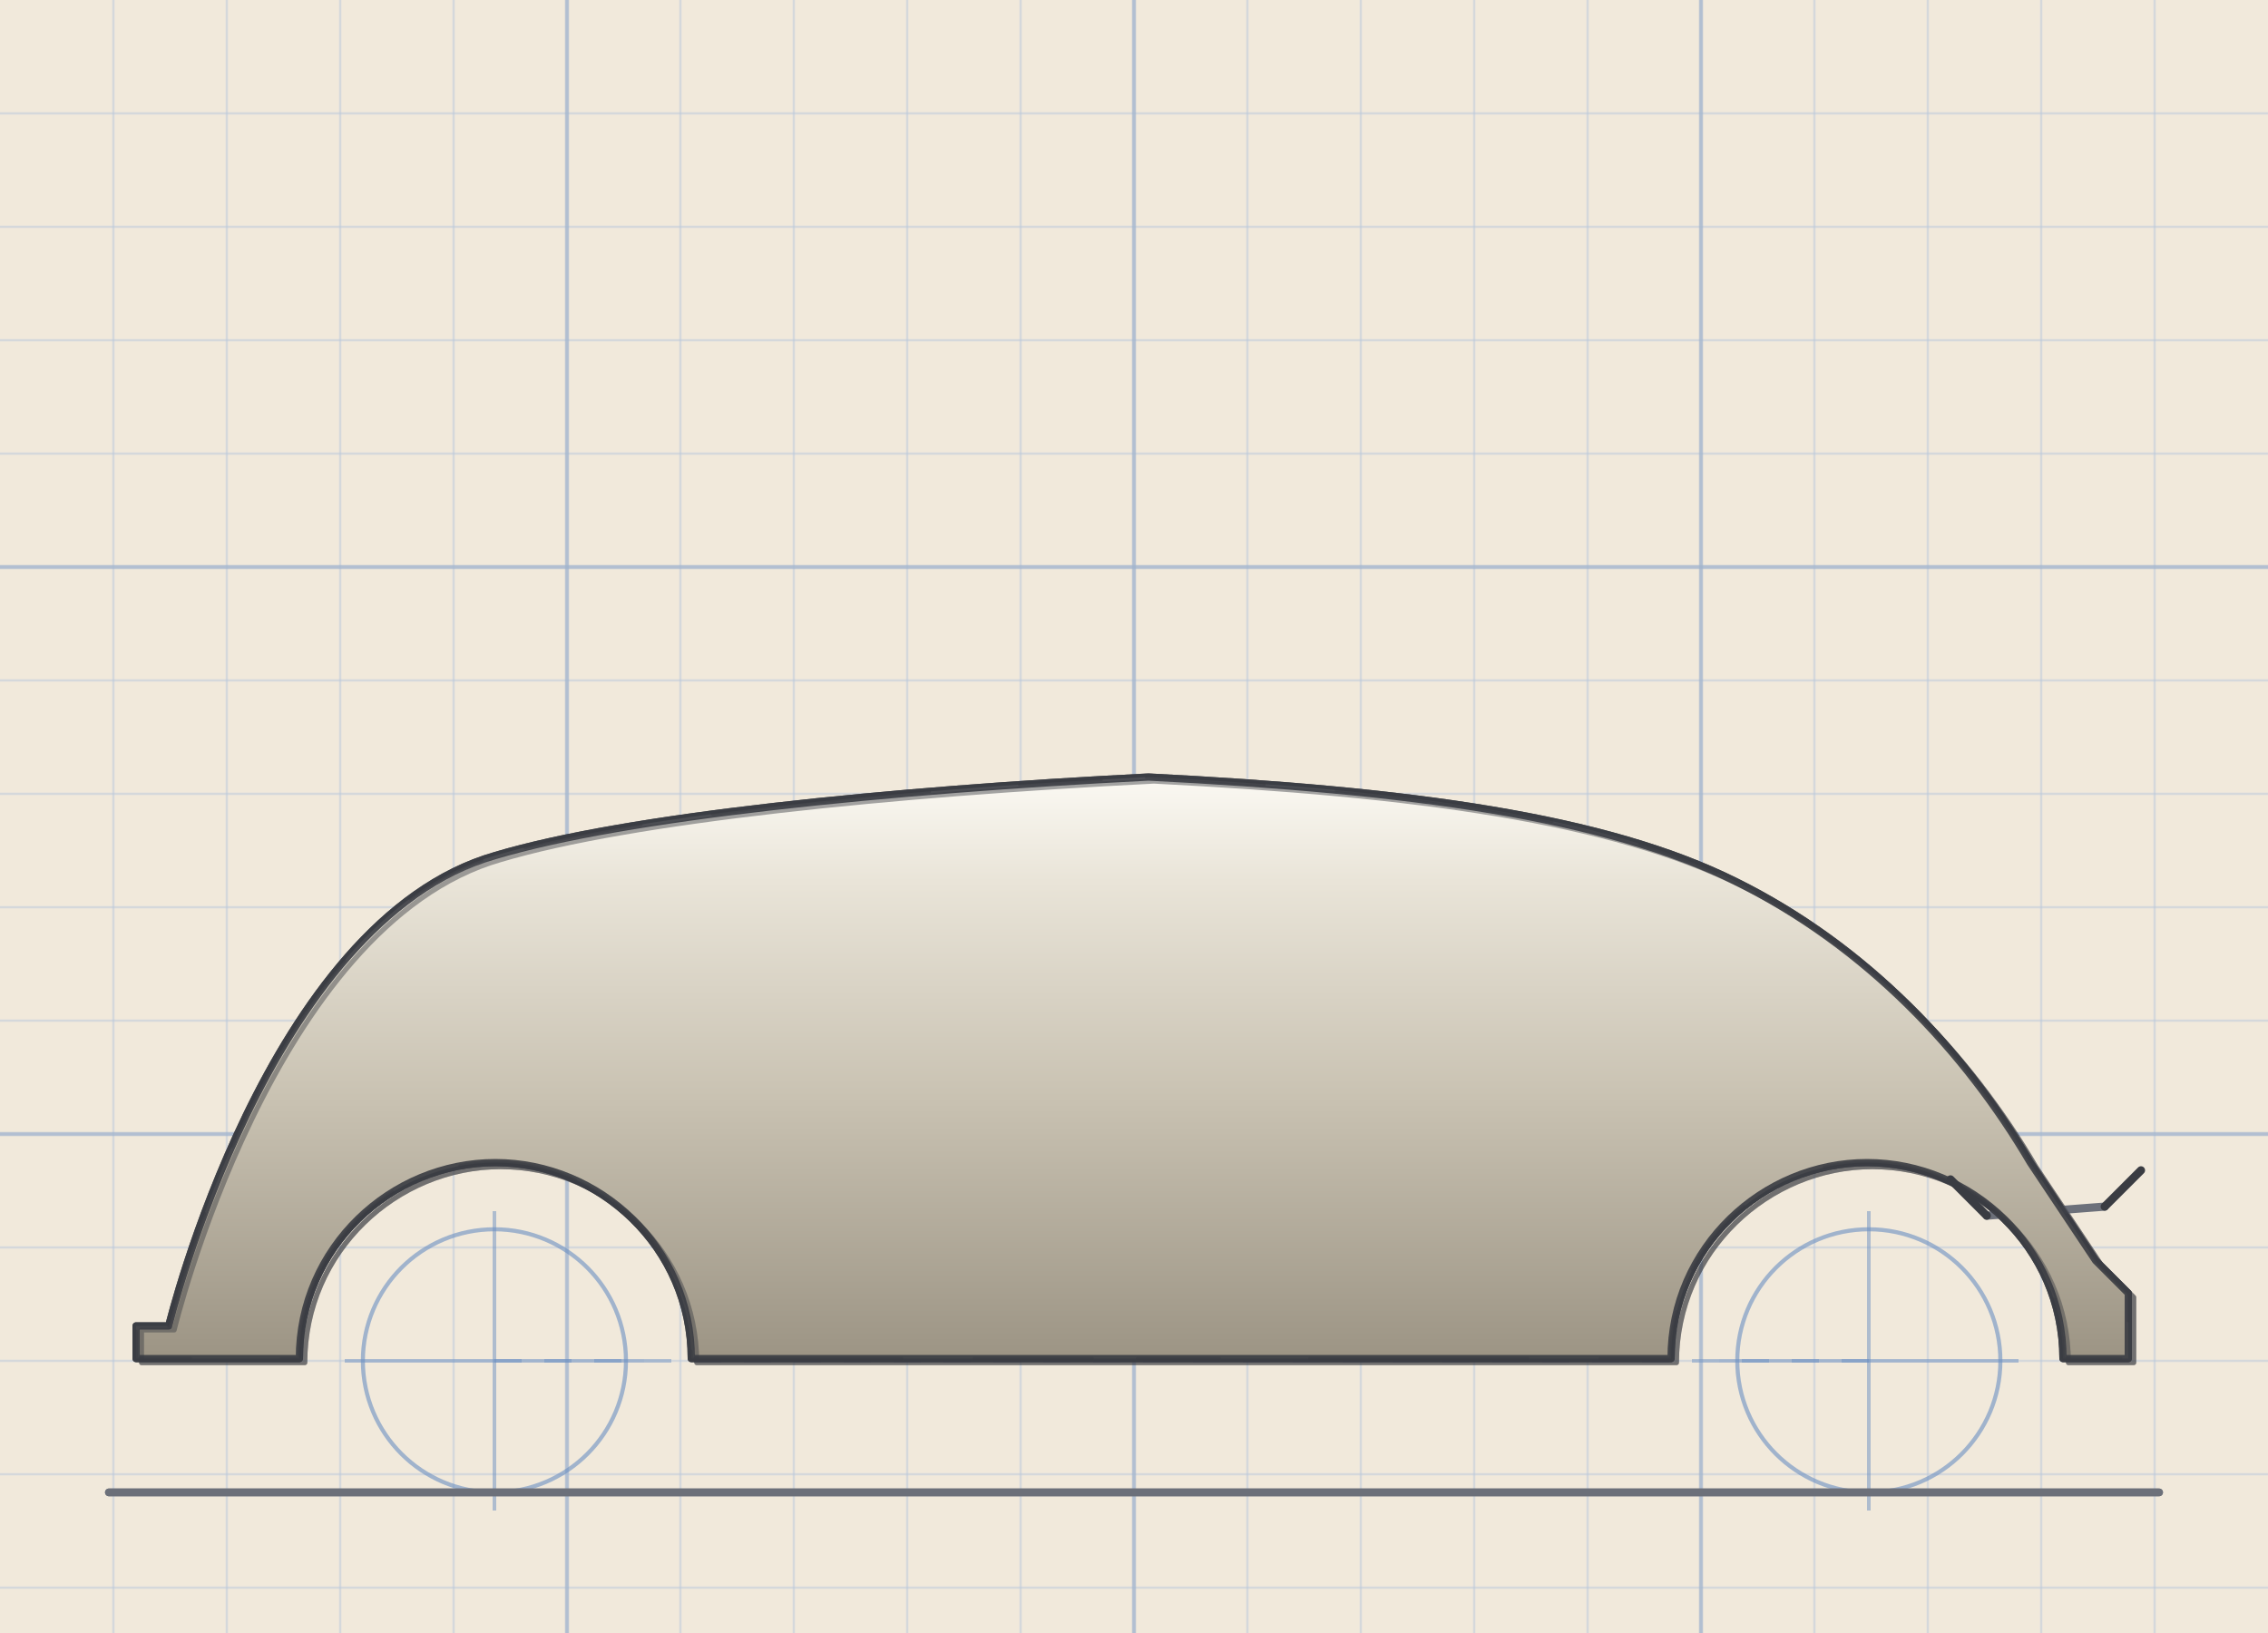
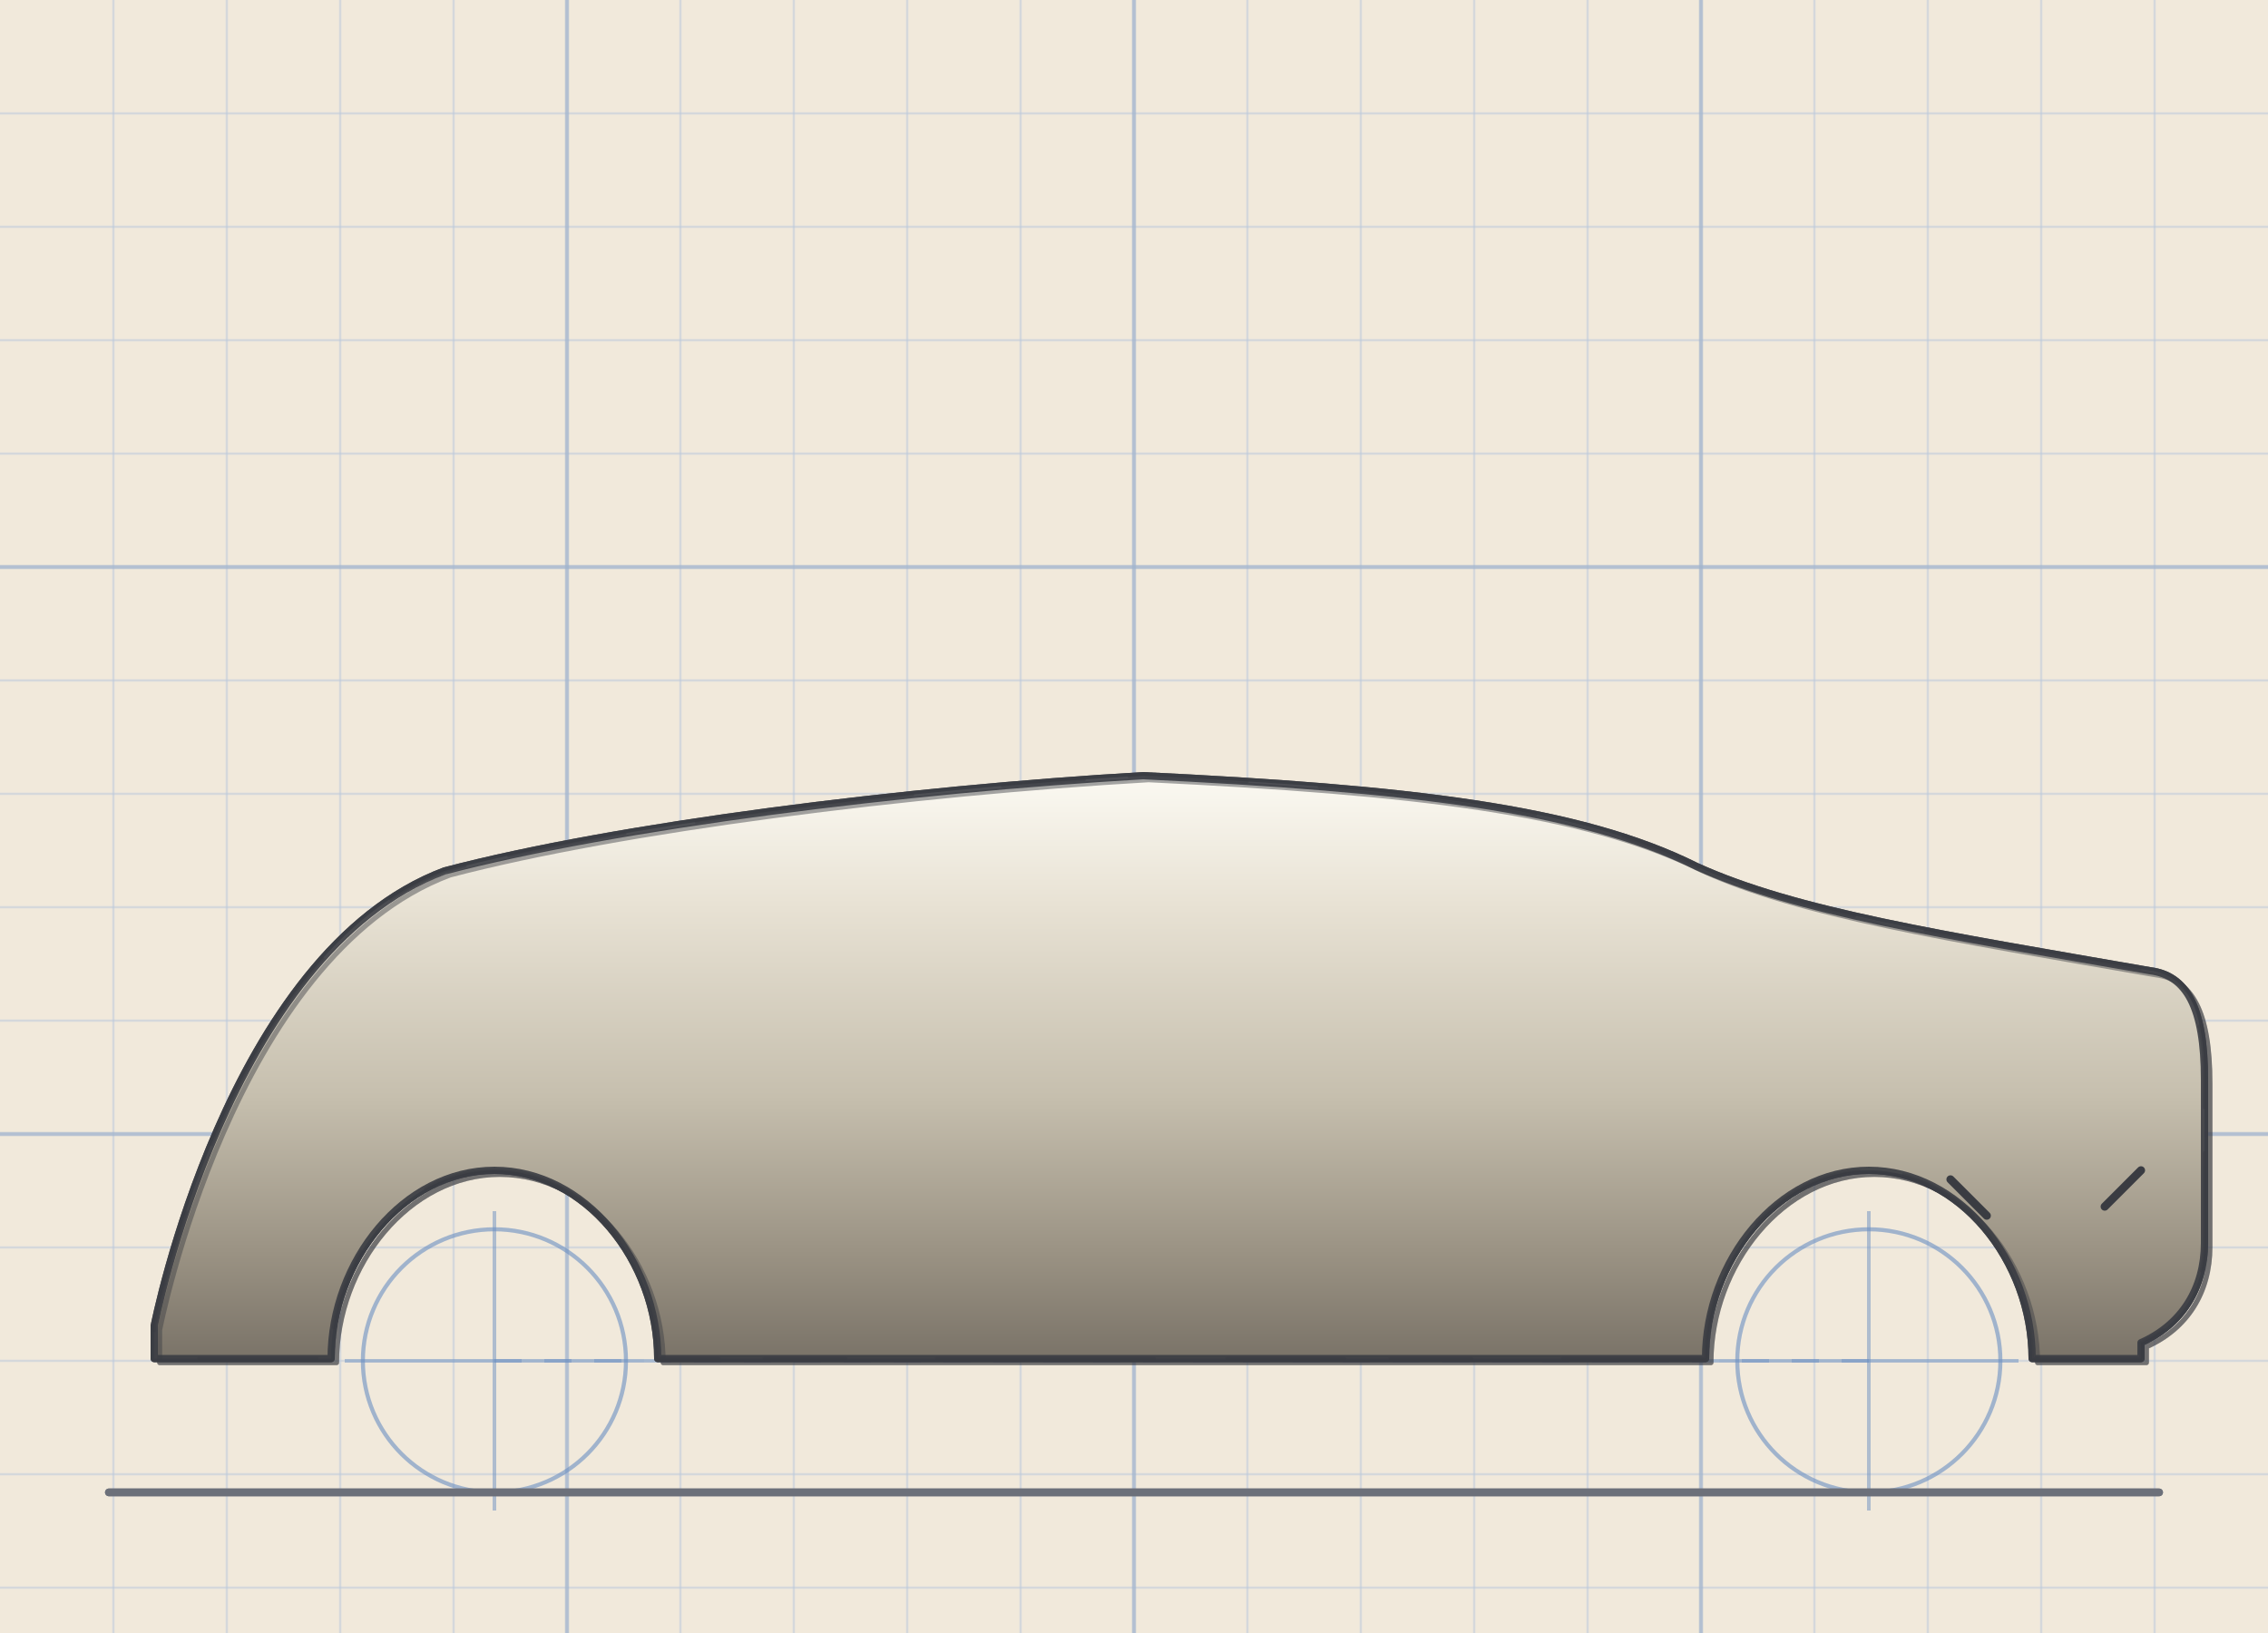
<svg xmlns="http://www.w3.org/2000/svg" viewBox="0 0 500 360" role="img">
  <defs>
    <linearGradient id="gBody" x1="0" y1="0" x2="0" y2="1">
-       <stop offset="0%" stop-color="#FBF9F3" />
-       <stop offset="18%" stop-color="#E9E4D8" />
-       <stop offset="55%" stop-color="#C9C2B2" />
-       <stop offset="100%" stop-color="#9C9484" />
+       <stop offset="0%" stop-color="#FBF9F2" />
+       <stop offset="22%" stop-color="#E8E2D4" />
+       <stop offset="55%" stop-color="#C6BFAE" />
+       <stop offset="82%" stop-color="#9A9283" />
+       <stop offset="100%" stop-color="#7A7368" />
    </linearGradient>
    <linearGradient id="gGlass" x1="0" y1="0" x2="0" y2="1">
      <stop offset="0%" stop-color="#55585F" />
      <stop offset="100%" stop-color="#7B7F88" />
    </linearGradient>
    <radialGradient id="gTire" cx="0.5" cy="0.5" r="0.5">
      <stop offset="0%" stop-color="#4A4E55" />
      <stop offset="75%" stop-color="#2D3036" />
      <stop offset="100%" stop-color="#202227" />
    </radialGradient>
    <radialGradient id="gRim" cx="0.5" cy="0.5" r="0.5">
      <stop offset="0%" stop-color="#F3F2EC" />
      <stop offset="70%" stop-color="#C6C1B4" />
      <stop offset="100%" stop-color="#A39C8D" />
    </radialGradient>
    <radialGradient id="gGround" cx="0.5" cy="0.5" r="0.5">
      <stop offset="0%" stop-color="#8A8478" stop-opacity="0.34" />
      <stop offset="100%" stop-color="#8A8478" stop-opacity="0" />
    </radialGradient>
    <radialGradient id="gMetal" cx="0.5" cy="0.36" r="0.66">
      <stop offset="0%" stop-color="#FDFCF8" />
      <stop offset="24%" stop-color="#D4CFC2" />
      <stop offset="48%" stop-color="#8B8478" />
      <stop offset="66%" stop-color="#3A3C42" />
      <stop offset="82%" stop-color="#B9B3A6" />
      <stop offset="100%" stop-color="#6E6A61" />
    </radialGradient>
    <radialGradient id="gMatte" cx="0.5" cy="0.42" r="0.62">
      <stop offset="0%" stop-color="#EFEDE6" />
      <stop offset="55%" stop-color="#B9B4A8" />
      <stop offset="100%" stop-color="#7D786E" />
    </radialGradient>
    <radialGradient id="gGlassBall" cx="0.36" cy="0.32" r="0.7">
      <stop offset="0%" stop-color="#FBF9F3" stop-opacity="0.2" />
      <stop offset="55%" stop-color="#7B7F88" stop-opacity="0.1" />
      <stop offset="100%" stop-color="#3A3C42" stop-opacity="0.38" />
    </radialGradient>
    <linearGradient id="gTonePaper" x1="0" y1="0" x2="0" y2="1">
      <stop offset="0%" stop-color="#D6D0C2" />
      <stop offset="100%" stop-color="#BCB5A5" />
    </linearGradient>
    <linearGradient id="gScreen" x1="0" y1="0" x2="0" y2="1">
      <stop offset="0%" stop-color="#41444C" />
      <stop offset="100%" stop-color="#22242A" />
    </linearGradient>
  </defs>
  <rect x="0" y="0" width="500" height="360" fill="#F1E9DB" />
  <line x1="25" y1="0" x2="25" y2="360" stroke="#B9C8DC" stroke-width="0.5" opacity="0.5" />
  <line x1="50" y1="0" x2="50" y2="360" stroke="#B9C8DC" stroke-width="0.5" opacity="0.5" />
  <line x1="75" y1="0" x2="75" y2="360" stroke="#B9C8DC" stroke-width="0.5" opacity="0.5" />
  <line x1="100" y1="0" x2="100" y2="360" stroke="#B9C8DC" stroke-width="0.5" opacity="0.5" />
  <line x1="125" y1="0" x2="125" y2="360" stroke="#B9C8DC" stroke-width="0.5" opacity="0.5" />
  <line x1="150" y1="0" x2="150" y2="360" stroke="#B9C8DC" stroke-width="0.5" opacity="0.5" />
  <line x1="175" y1="0" x2="175" y2="360" stroke="#B9C8DC" stroke-width="0.5" opacity="0.5" />
  <line x1="200" y1="0" x2="200" y2="360" stroke="#B9C8DC" stroke-width="0.5" opacity="0.5" />
  <line x1="225" y1="0" x2="225" y2="360" stroke="#B9C8DC" stroke-width="0.5" opacity="0.5" />
  <line x1="250" y1="0" x2="250" y2="360" stroke="#B9C8DC" stroke-width="0.5" opacity="0.5" />
  <line x1="275" y1="0" x2="275" y2="360" stroke="#B9C8DC" stroke-width="0.5" opacity="0.5" />
  <line x1="300" y1="0" x2="300" y2="360" stroke="#B9C8DC" stroke-width="0.5" opacity="0.5" />
  <line x1="325" y1="0" x2="325" y2="360" stroke="#B9C8DC" stroke-width="0.5" opacity="0.5" />
  <line x1="350" y1="0" x2="350" y2="360" stroke="#B9C8DC" stroke-width="0.5" opacity="0.5" />
  <line x1="375" y1="0" x2="375" y2="360" stroke="#B9C8DC" stroke-width="0.5" opacity="0.5" />
  <line x1="400" y1="0" x2="400" y2="360" stroke="#B9C8DC" stroke-width="0.5" opacity="0.5" />
  <line x1="425" y1="0" x2="425" y2="360" stroke="#B9C8DC" stroke-width="0.5" opacity="0.5" />
  <line x1="450" y1="0" x2="450" y2="360" stroke="#B9C8DC" stroke-width="0.5" opacity="0.5" />
  <line x1="475" y1="0" x2="475" y2="360" stroke="#B9C8DC" stroke-width="0.5" opacity="0.5" />
  <line x1="0" y1="25" x2="500" y2="25" stroke="#B9C8DC" stroke-width="0.5" opacity="0.5" />
  <line x1="0" y1="50" x2="500" y2="50" stroke="#B9C8DC" stroke-width="0.5" opacity="0.5" />
  <line x1="0" y1="75" x2="500" y2="75" stroke="#B9C8DC" stroke-width="0.5" opacity="0.5" />
  <line x1="0" y1="100" x2="500" y2="100" stroke="#B9C8DC" stroke-width="0.5" opacity="0.5" />
  <line x1="0" y1="125" x2="500" y2="125" stroke="#B9C8DC" stroke-width="0.5" opacity="0.5" />
  <line x1="0" y1="150" x2="500" y2="150" stroke="#B9C8DC" stroke-width="0.5" opacity="0.5" />
  <line x1="0" y1="175" x2="500" y2="175" stroke="#B9C8DC" stroke-width="0.5" opacity="0.5" />
  <line x1="0" y1="200" x2="500" y2="200" stroke="#B9C8DC" stroke-width="0.5" opacity="0.5" />
  <line x1="0" y1="225" x2="500" y2="225" stroke="#B9C8DC" stroke-width="0.5" opacity="0.5" />
  <line x1="0" y1="250" x2="500" y2="250" stroke="#B9C8DC" stroke-width="0.5" opacity="0.5" />
  <line x1="0" y1="275" x2="500" y2="275" stroke="#B9C8DC" stroke-width="0.5" opacity="0.5" />
  <line x1="0" y1="300" x2="500" y2="300" stroke="#B9C8DC" stroke-width="0.5" opacity="0.5" />
  <line x1="0" y1="325" x2="500" y2="325" stroke="#B9C8DC" stroke-width="0.5" opacity="0.5" />
  <line x1="0" y1="350" x2="500" y2="350" stroke="#B9C8DC" stroke-width="0.5" opacity="0.5" />
  <line x1="125" y1="0" x2="125" y2="360" stroke="#9FB2CC" stroke-width="0.9" opacity="0.65" />
  <line x1="250" y1="0" x2="250" y2="360" stroke="#9FB2CC" stroke-width="0.9" opacity="0.65" />
  <line x1="375" y1="0" x2="375" y2="360" stroke="#9FB2CC" stroke-width="0.9" opacity="0.65" />
  <line x1="0" y1="125" x2="500" y2="125" stroke="#9FB2CC" stroke-width="0.9" opacity="0.65" />
  <line x1="0" y1="250" x2="500" y2="250" stroke="#9FB2CC" stroke-width="0.9" opacity="0.65" />
  <line x1="24" y1="329" x2="476" y2="329" stroke="#6B8FC2" stroke-width="1.0" stroke-dasharray="10 7" opacity="0.7" />
  <circle cx="109" cy="300" r="29" stroke="#6B8FC2" stroke-width="0.9" fill="none" opacity="0.6" />
  <line x1="76" y1="300" x2="142" y2="300" stroke="#6B8FC2" stroke-width="0.8" opacity="0.5" />
  <line x1="109" y1="267" x2="109" y2="333" stroke="#6B8FC2" stroke-width="0.8" opacity="0.5" />
  <circle cx="412" cy="300" r="29" stroke="#6B8FC2" stroke-width="0.9" fill="none" opacity="0.6" />
  <line x1="379" y1="300" x2="445" y2="300" stroke="#6B8FC2" stroke-width="0.8" opacity="0.5" />
  <line x1="412" y1="267" x2="412" y2="333" stroke="#6B8FC2" stroke-width="0.8" opacity="0.5" />
  <line x1="109" y1="300" x2="412" y2="300" stroke="#6B8FC2" stroke-width="0.8" stroke-dasharray="6 5" opacity="0.45" />
  <line x1="24" y1="329" x2="476" y2="329" stroke="#6C707A" stroke-width="1.7" stroke-linecap="round" stroke-linejoin="round" />
-   <path d="M37.2 292.3 C37.2 292.3 58.8 203.0 109.2 188.6 C138.0 180.0 195.6 174.2 253.2 171.3 C310.8 174.2 354.0 180.0 382.8 194.4 C411.6 208.7 433.2 231.8 447.6 256.3 L462.0 277.9 L469.2 285.1 L469.2 299.5 L454.8 299.5 C454.8 275.0 434.6 256.3 411.6 256.3 C388.6 256.3 368.4 275.0 368.4 299.5 L152.4 299.5 C152.4 275.0 132.2 256.3 109.2 256.3 C86.2 256.3 66.0 275.0 66.0 299.5 L30.0 299.5 L30.0 292.3 Z" fill="url(#gBody)" />
-   <path d="M37.2 292.3 C37.2 292.3 58.8 203.0 109.2 188.6 C138.0 180.0 195.6 174.2 253.2 171.3 C310.8 174.2 354.0 180.0 382.8 194.4 C411.6 208.7 433.2 231.8 447.6 256.3 L462.0 277.9 L469.2 285.1 L469.2 299.5 L454.8 299.5 C454.8 275.0 434.6 256.3 411.6 256.3 C388.6 256.3 368.4 275.0 368.4 299.5 L152.4 299.5 C152.4 275.0 132.2 256.3 109.2 256.3 C86.2 256.3 66.0 275.0 66.0 299.5 L30.0 299.5 L30.0 292.3 Z" stroke="#3A3C42" stroke-width="1.6" stroke-linecap="round" stroke-linejoin="round" fill="none" opacity="0.9" />
-   <path d="M37.2 292.3 C37.2 292.3 58.8 203.0 109.2 188.6 C138.0 180.0 195.6 174.2 253.2 171.3 C310.8 174.2 354.0 180.0 382.8 194.4 C411.6 208.7 433.2 231.8 447.6 256.3 L462.0 277.9 L469.2 285.1 L469.2 299.5 L454.8 299.5 C454.8 275.0 434.6 256.3 411.6 256.3 C388.6 256.3 368.4 275.0 368.4 299.5 L152.4 299.5 C152.4 275.0 132.2 256.3 109.2 256.3 C86.2 256.3 66.0 275.0 66.0 299.5 L30.0 299.5 L30.0 292.3 Z" stroke="#3A3C42" stroke-width="1.1" stroke-linecap="round" stroke-linejoin="round" fill="none" opacity="0.45" transform="translate(1.2 0.9)" />
-   <path d="M37.2 292.3 C37.2 292.3 58.8 203.0 109.2 188.6 C138.0 180.0 195.6 174.2 253.2 171.3 C310.8 174.2 354.0 180.0 382.8 194.4 C411.6 208.7 433.2 231.8 447.6 256.3 L462.0 277.9 L469.2 285.1 L469.2 299.5 L454.8 299.5 C454.8 275.0 434.6 256.3 411.6 256.3 C388.6 256.3 368.4 275.0 368.4 299.5 L152.4 299.5 C152.4 275.0 132.2 256.3 109.2 256.3 C86.2 256.3 66.0 275.0 66.0 299.5 L30.0 299.5 L30.0 292.3 Z" stroke="#3A3C42" stroke-width="0.8" stroke-linecap="round" stroke-linejoin="round" fill="none" stroke-dasharray="26 16 48 20 18 10" opacity="0.5" />
+   <path d="M34.0 292.3 C34.0 292.3 50.0 210.0 98.0 192.0 C136.0 182.0 200.0 174.0 252.0 171.0 C310.0 173.8 348.0 178.0 374.0 191.0 C396.0 201.0 428.0 206.0 474.0 214.0 C482.0 215.0 486.0 222.0 486.0 238.0 L486.0 274.0 C486.0 284.0 481.0 292.0 472.0 296.0 L472.0 299.5 L448.0 299.5 C448.0 278.0 432.0 258.0 412.0 258.0 C392.0 258.0 376.0 278.0 376.0 299.5 L145.0 299.5 C145.0 278.0 129.0 258.0 109.0 258.0 C89.0 258.0 73.0 278.0 73.0 299.5 L34.0 299.5 Z" fill="url(#gBody)" />
+   <path d="M34.0 292.3 C34.0 292.3 50.0 210.0 98.0 192.0 C136.0 182.0 200.0 174.0 252.0 171.0 C310.0 173.8 348.0 178.0 374.0 191.0 C396.0 201.0 428.0 206.0 474.0 214.0 C482.0 215.0 486.0 222.0 486.0 238.0 L486.0 274.0 C486.0 284.0 481.0 292.0 472.0 296.0 L472.0 299.5 L448.0 299.5 C448.0 278.0 432.0 258.0 412.0 258.0 C392.0 258.0 376.0 278.0 376.0 299.5 L145.0 299.5 C145.0 278.0 129.0 258.0 109.0 258.0 C89.0 258.0 73.0 278.0 73.0 299.5 L34.0 299.5 Z" stroke="#3A3C42" stroke-width="1.6" stroke-linecap="round" stroke-linejoin="round" fill="none" opacity="0.9" />
+   <path d="M34.0 292.3 C34.0 292.3 50.0 210.0 98.0 192.0 C136.0 182.0 200.0 174.0 252.0 171.0 C310.0 173.8 348.0 178.0 374.0 191.0 C396.0 201.0 428.0 206.0 474.0 214.0 C482.0 215.0 486.0 222.0 486.0 238.0 L486.0 274.0 C486.0 284.0 481.0 292.0 472.0 296.0 L472.0 299.5 L448.0 299.5 C448.0 278.0 432.0 258.0 412.0 258.0 C392.0 258.0 376.0 278.0 376.0 299.5 L145.0 299.5 C145.0 278.0 129.0 258.0 109.0 258.0 C89.0 258.0 73.0 278.0 73.0 299.5 L34.0 299.5 Z" stroke="#3A3C42" stroke-width="1.1" stroke-linecap="round" stroke-linejoin="round" fill="none" opacity="0.45" transform="translate(1.2 0.9)" />
+   <path d="M34.0 292.3 C34.0 292.3 50.0 210.0 98.0 192.0 C136.0 182.0 200.0 174.0 252.0 171.0 C310.0 173.8 348.0 178.0 374.0 191.0 C396.0 201.0 428.0 206.0 474.0 214.0 C482.0 215.0 486.0 222.0 486.0 238.0 L486.0 274.0 C486.0 284.0 481.0 292.0 472.0 296.0 L472.0 299.5 L448.0 299.5 C448.0 278.0 432.0 258.0 412.0 258.0 C392.0 258.0 376.0 278.0 376.0 299.5 L145.0 299.5 C145.0 278.0 129.0 258.0 109.0 258.0 C89.0 258.0 73.0 278.0 73.0 299.5 L34.0 299.5 Z" stroke="#3A3C42" stroke-width="0.8" stroke-linecap="round" stroke-linejoin="round" fill="none" stroke-dasharray="26 16 48 20 18 10" opacity="0.5" />
  <line x1="438" y1="268" x2="464" y2="266" stroke="#6C707A" stroke-width="1.8" stroke-linecap="round" stroke-linejoin="round" />
  <line x1="24" y1="329" x2="476" y2="329" stroke="#6C707A" stroke-width="1.7" stroke-linecap="round" stroke-linejoin="round" />
-   <path d="M37.2 292.3 C37.2 292.3 58.8 203.0 109.2 188.6 C138.0 180.0 195.6 174.2 253.2 171.3 C310.8 174.2 354.0 180.0 382.8 194.4 C411.6 208.7 433.2 231.8 447.6 256.3 L462.0 277.9 L469.2 285.1 L469.2 299.5 L454.8 299.5 C454.8 275.0 434.6 256.3 411.6 256.3 C388.6 256.3 368.4 275.0 368.4 299.5 L152.4 299.5 C152.4 275.0 132.2 256.3 109.2 256.3 C86.2 256.3 66.0 275.0 66.0 299.5 L30.0 299.5 L30.0 292.3 Z" fill="url(#gBody)" />
-   <path d="M37.2 292.3 C37.2 292.3 58.8 203.0 109.2 188.6 C138.0 180.0 195.6 174.2 253.2 171.3 C310.8 174.2 354.0 180.0 382.8 194.4 C411.6 208.7 433.2 231.8 447.6 256.3 L462.0 277.9 L469.2 285.1 L469.2 299.5 L454.8 299.5 C454.8 275.0 434.6 256.3 411.6 256.3 C388.6 256.3 368.4 275.0 368.4 299.5 L152.4 299.5 C152.4 275.0 132.2 256.3 109.2 256.3 C86.2 256.3 66.0 275.0 66.0 299.5 L30.0 299.5 L30.0 292.3 Z" stroke="#3A3C42" stroke-width="1.6" stroke-linecap="round" stroke-linejoin="round" fill="none" opacity="0.9" />
-   <path d="M37.2 292.3 C37.2 292.3 58.8 203.0 109.2 188.6 C138.0 180.0 195.6 174.2 253.2 171.3 C310.8 174.2 354.0 180.0 382.8 194.4 C411.6 208.7 433.2 231.8 447.6 256.3 L462.0 277.9 L469.2 285.1 L469.2 299.5 L454.8 299.5 C454.8 275.0 434.6 256.3 411.6 256.3 C388.6 256.3 368.4 275.0 368.4 299.5 L152.4 299.5 C152.4 275.0 132.2 256.3 109.2 256.3 C86.2 256.3 66.0 275.0 66.0 299.5 L30.0 299.5 L30.0 292.3 Z" stroke="#3A3C42" stroke-width="1.1" stroke-linecap="round" stroke-linejoin="round" fill="none" opacity="0.45" transform="translate(1.2 0.9)" />
-   <path d="M37.2 292.3 C37.2 292.3 58.8 203.0 109.2 188.6 C138.0 180.0 195.6 174.2 253.2 171.3 C310.8 174.2 354.0 180.0 382.8 194.4 C411.6 208.7 433.2 231.8 447.6 256.3 L462.0 277.9 L469.2 285.1 L469.2 299.5 L454.8 299.5 C454.8 275.0 434.6 256.3 411.6 256.3 C388.6 256.3 368.4 275.0 368.4 299.5 L152.4 299.5 C152.4 275.0 132.2 256.3 109.2 256.3 C86.2 256.3 66.0 275.0 66.0 299.5 L30.0 299.5 L30.0 292.3 Z" stroke="#3A3C42" stroke-width="0.8" stroke-linecap="round" stroke-linejoin="round" fill="none" stroke-dasharray="26 16 48 20 18 10" opacity="0.5" />
+   <path d="M34.0 292.3 C34.0 292.3 50.0 210.0 98.0 192.0 C136.0 182.0 200.0 174.0 252.0 171.0 C310.0 173.8 348.0 178.0 374.0 191.0 C396.0 201.0 428.0 206.0 474.0 214.0 C482.0 215.0 486.0 222.0 486.0 238.0 L486.0 274.0 C486.0 284.0 481.0 292.0 472.0 296.0 L472.0 299.5 L448.0 299.5 C448.0 278.0 432.0 258.0 412.0 258.0 C392.0 258.0 376.0 278.0 376.0 299.5 L145.0 299.5 C145.0 278.0 129.0 258.0 109.0 258.0 C89.0 258.0 73.0 278.0 73.0 299.5 L34.0 299.5 Z" fill="url(#gBody)" />
+   <path d="M34.0 292.3 C34.0 292.3 50.0 210.0 98.0 192.0 C136.0 182.0 200.0 174.0 252.0 171.0 C310.0 173.8 348.0 178.0 374.0 191.0 C396.0 201.0 428.0 206.0 474.0 214.0 C482.0 215.0 486.0 222.0 486.0 238.0 L486.0 274.0 C486.0 284.0 481.0 292.0 472.0 296.0 L472.0 299.5 L448.0 299.5 C448.0 278.0 432.0 258.0 412.0 258.0 C392.0 258.0 376.0 278.0 376.0 299.5 L145.0 299.5 C145.0 278.0 129.0 258.0 109.0 258.0 C89.0 258.0 73.0 278.0 73.0 299.5 L34.0 299.5 Z" stroke="#3A3C42" stroke-width="1.6" stroke-linecap="round" stroke-linejoin="round" fill="none" opacity="0.9" />
+   <path d="M34.0 292.3 C34.0 292.3 50.0 210.0 98.0 192.0 C136.0 182.0 200.0 174.0 252.0 171.0 C310.0 173.8 348.0 178.0 374.0 191.0 C396.0 201.0 428.0 206.0 474.0 214.0 C482.0 215.0 486.0 222.0 486.0 238.0 L486.0 274.0 C486.0 284.0 481.0 292.0 472.0 296.0 L472.0 299.5 L448.0 299.5 C448.0 278.0 432.0 258.0 412.0 258.0 C392.0 258.0 376.0 278.0 376.0 299.5 L145.0 299.5 C145.0 278.0 129.0 258.0 109.0 258.0 C89.0 258.0 73.0 278.0 73.0 299.5 L34.0 299.5 Z" stroke="#3A3C42" stroke-width="1.1" stroke-linecap="round" stroke-linejoin="round" fill="none" opacity="0.45" transform="translate(1.2 0.9)" />
+   <path d="M34.0 292.3 C34.0 292.3 50.0 210.0 98.0 192.0 C136.0 182.0 200.0 174.0 252.0 171.0 C310.0 173.8 348.0 178.0 374.0 191.0 C396.0 201.0 428.0 206.0 474.0 214.0 C482.0 215.0 486.0 222.0 486.0 238.0 L486.0 274.0 C486.0 284.0 481.0 292.0 472.0 296.0 L472.0 299.5 L448.0 299.5 C448.0 278.0 432.0 258.0 412.0 258.0 C392.0 258.0 376.0 278.0 376.0 299.5 L145.0 299.5 C145.0 278.0 129.0 258.0 109.0 258.0 C89.0 258.0 73.0 278.0 73.0 299.5 L34.0 299.5 Z" stroke="#3A3C42" stroke-width="0.8" stroke-linecap="round" stroke-linejoin="round" fill="none" stroke-dasharray="26 16 48 20 18 10" opacity="0.5" />
  <path d="M438 268 L430 260 M464 266 L472 258" stroke="#3A3C42" stroke-width="1.8" stroke-linecap="round" stroke-linejoin="round" fill="none" />
</svg>
